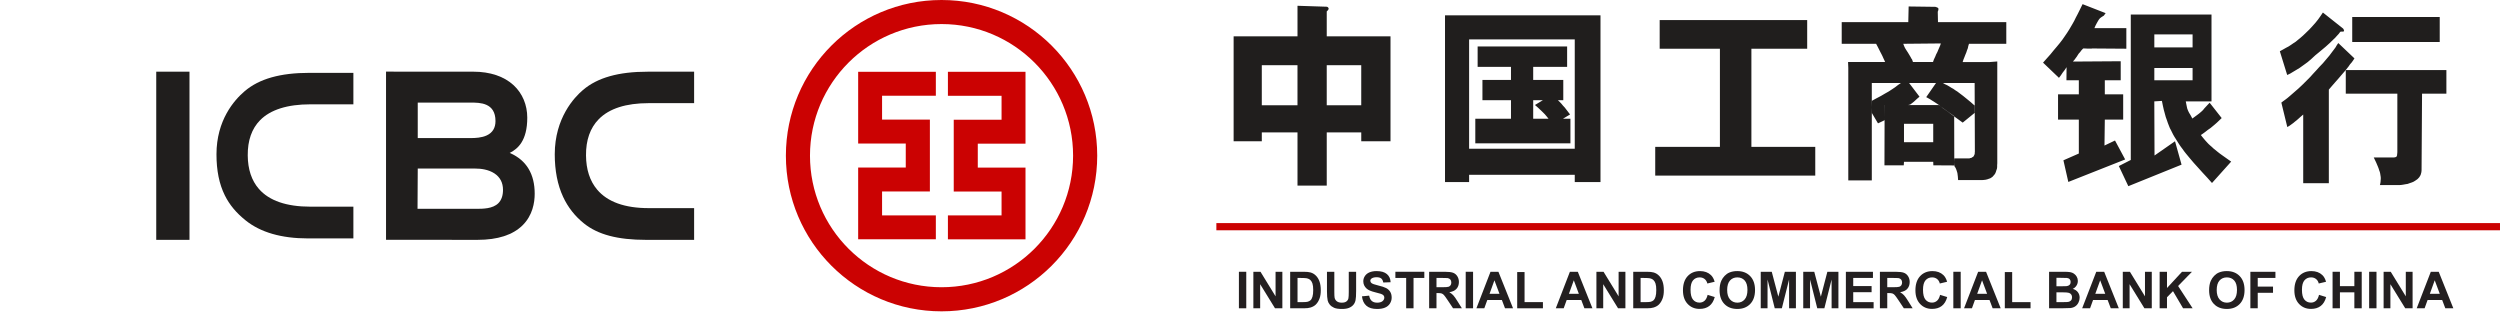
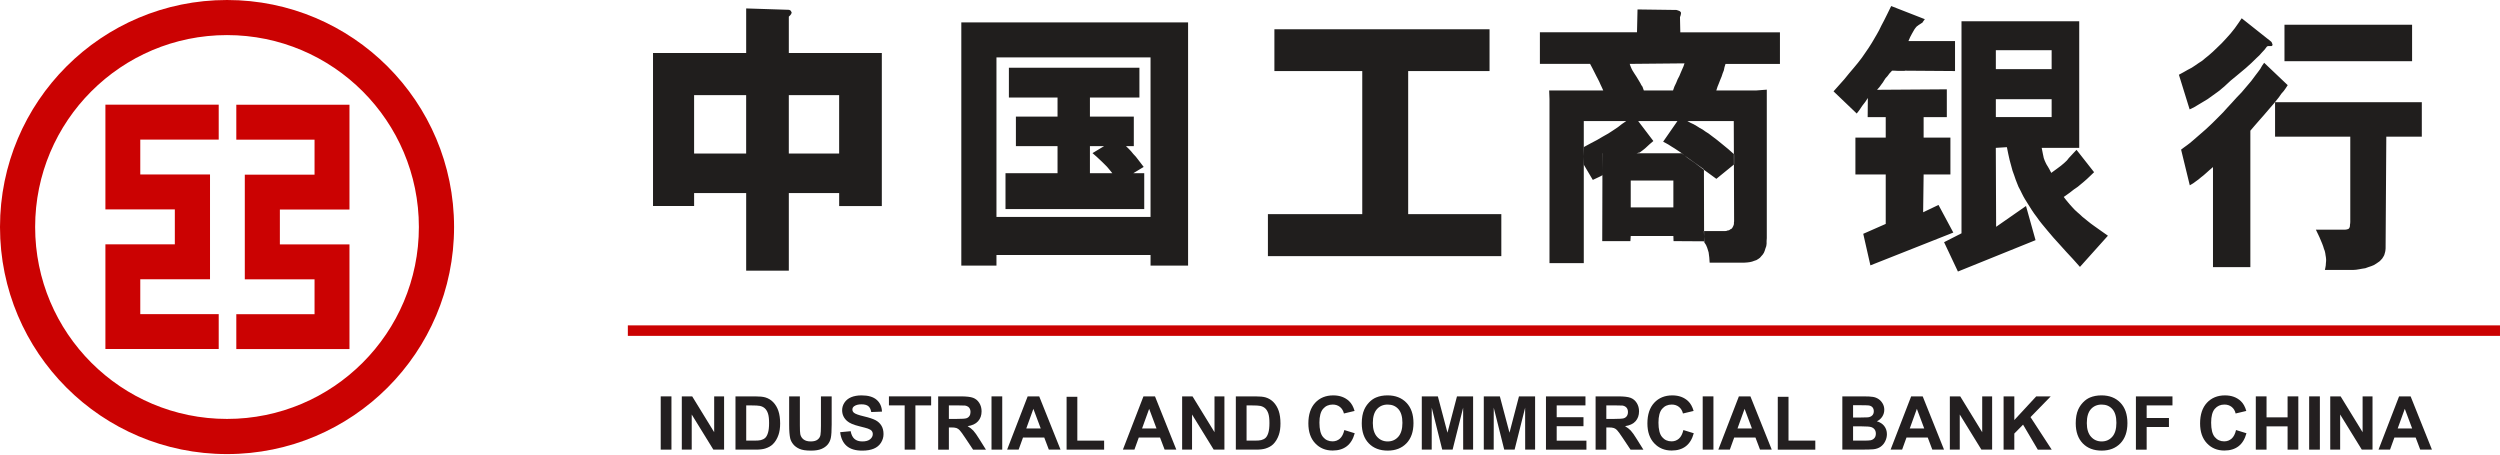
- <svg xmlns="http://www.w3.org/2000/svg" width="320" height="39.851" viewBox="-20 0 320 39.851" id="svg2" version="1.1">
+ <svg xmlns="http://www.w3.org/2000/svg" width="219.406" height="39.851" viewBox="80.594 0 219.406 39.851" id="svg2" version="1.1">
  <defs id="defs4">
    <clipPath id="clipPath3048" clipPathUnits="userSpaceOnUse">
      <path id="path3050" d="m 1082.2,512.557 -5.79,0 0,1.881 3.1,-0.027 0,5.895 2.69,0.011 0,-1.856 -0.76,0 0,-4.05 0.76,0 0,-1.854 m -4.64,5.976 -1.57,1.278 c 2.27,2.025 3.69,4.743 4.62,8.298 l 1.59,-0.765 0,-0.153 c -0.11,-0.809 -0.34,-1.409 -0.46,-1.809 l 0.46,0 0,-1.854 -1.19,0 c -0.79,-1.62 -1.75,-3.42 -3.45,-4.995" />
    </clipPath>
    <clipPath id="clipPath3036" clipPathUnits="userSpaceOnUse">
      <path id="path3038" d="m 1082.2,495.493 -11.31,0 0,36.999 11.31,0 0,-5.148 -1.59,0.765 c -0.93,-3.555 -2.35,-6.273 -4.62,-8.298 l 1.57,-1.278 c 1.7,1.575 2.66,3.375 3.45,4.995 l 1.19,0 0,-3.211 -2.69,-0.011 0,-5.895 -3.1,0.027 0,-1.881 5.79,0 0,-17.064 m 0,18.918 -0.76,0 0,4.05 0.76,0 0,-4.05 m 0,10.971 -0.46,0 c 0.12,0.4 0.35,1 0.46,1.809 l 0,-1.809" />
    </clipPath>
    <clipPath id="clipPath3024" clipPathUnits="userSpaceOnUse">
      <path id="path3026" d="m 1082.2,475.081 -158.998,0 0,93.996 158.998,0 0,-36.585 -11.31,0 0,-36.999 11.31,0 0,-20.412" />
    </clipPath>
    <clipPath id="clipPath2996" clipPathUnits="userSpaceOnUse">
      <path id="path2998" d="m 1185.89,495.493 -103.69,0 0,17.064 3.97,0 0,-7.173 1.97,0 0,7.2 8.62,-0.027 0,1.854 -8.62,0 0,4.05 6.37,0 0,1.845 -6.37,0 -0.03,3.204 7.62,0.045 0,1.827 -13.53,0 0,1.809 c 0,0.047 0.01,0.095 0.01,0.144 l -0.01,0.009 0,5.148 103.69,0 0,-36.999 m -99.75,18.918 -3.94,0 0,4.05 3.97,0 -0.03,-4.05 m -3.94,5.906 0,3.211 3.97,0 0,-3.195 -3.97,-0.016" />
    </clipPath>
    <clipPath id="clipPath2852" clipPathUnits="userSpaceOnUse">
      <path id="path2854" d="m 0,807.874 1240.08,0 L 1240.08,0 0,0 0,807.874 z" />
    </clipPath>
    <clipPath id="clipPath2838" clipPathUnits="userSpaceOnUse">
      <path id="path2840" d="m 627.138,807.874 612.942,0 0,-807.874 -612.942,0 0,807.874 z" />
    </clipPath>
    <clipPath id="clipPath2832" clipPathUnits="userSpaceOnUse">
      <path id="path2834" d="m 1240.16,-0.002 -613.022,0 0,807.876 613.022,0 0,-807.876 M 923.202,569.077 l 0,-93.996 158.998,0 0,20.412 103.69,0 0,36.999 -103.69,0 0,36.585 -158.998,0" />
    </clipPath>
  </defs>
  <g id="layer1" transform="translate(1181.7,-512.6703)">
    <path d="m -1040.188,529.616 4.568,0 0,6.811 3.743,0 0,-6.811 4.418,0 0,1.137 3.744,0 0,-12.713 0,-0.181 0,-0.18 0,-0.181 0,-0.176 -0.164,0 -0.182,0 -0.208,0 -0.196,0 -7.412,0 0,-3.191 0.075,-0.074 0.074,-0.073 0.017,-0.035 0.043,-0.046 0.015,-0.058 0.03,-0.074 -0.03,-0.046 -0.031,-0.075 -0.027,-0.041 -0.032,-0.019 -0.044,-0.028 -0.076,-0.031 -3.757,-0.121 0,3.912 -7.428,0 -0.209,0 -0.196,0 -0.179,0 -0.164,0 0,0.208 0,0.181 0,0.179 0,0.149 0,12.713 3.607,0 0,-1.137 m 8.311,-3.473 0,-5.124 4.087,0 0.164,0 0.166,0 0,0.166 0,0.116 0,4.842 -4.418,0 m -8.311,0 0,-4.842 0,-0.102 0,-0.18 0.135,0 0.164,0 4.269,0 0,5.124 -4.568,0 m 38.544,1.73 0.913,-0.552 -0.343,-0.449 -0.346,-0.448 -0.225,-0.241 -0.194,-0.238 -0.211,-0.222 -0.237,-0.228 -1.918,0 -1.019,0.615 0.376,0.328 0.433,0.406 0.225,0.221 0.24,0.241 0.24,0.285 0.225,0.28 -1.964,0 0,-2.377 3.851,0 0,-2.591 -3.851,0 0,-1.675 4.343,0 0,-2.61 -11.455,0 0,2.61 4.269,0 0,1.675 -3.654,0 0,2.591 3.654,0 0,2.377 -4.567,0 0,3.149 12.176,0 0,-3.149 -0.96,0 m -12.009,7.178 13.523,0 0,0.931 3.294,0 0,-20.655 0,-0.18 0,-0.193 0,-0.149 0,-0.166 -0.166,0 -0.18,0 -0.165,0 -0.208,0 -18.464,0 -0.238,0 -0.196,0 -0.167,0 -0.118,0 0,0.181 0,0.165 0,0.182 0,0.16 0,20.655 3.085,0 0,-0.931 m 0,-3.337 0,-14.048 0,0.047 0,0.028 0,-0.028 0.09,0 0.135,0 12.982,0 0.134,0 0.181,0 0,0.147 0,0.108 0,13.746 -13.523,0 m 32.104,-0.245 -8.28,0 0,3.685 20.485,0 0,-3.685 -8.175,0 0,-12.56 7.141,0 0,-3.668 -18.882,0 0,3.668 7.711,0 0,12.56 m 31.76,1.483 -1.781,0 0.045,1.006 0.075,0.104 0.074,0.119 0.045,0.108 0.045,0.102 0.073,0.227 0.062,0.205 0.058,0.452 0.032,0.45 3.039,0 0.253,-0.018 0.225,-0.028 0.211,-0.048 0.192,-0.07 0.182,-0.06 0.178,-0.109 0.136,-0.1 0.12,-0.139 0.12,-0.136 0.104,-0.159 0.075,-0.182 0.059,-0.192 0.075,-0.211 0.029,-0.211 0,-0.239 0.017,-0.256 0,-13.026 -0.944,0.073 -1.108,0 -2.38,0 0.106,-0.328 0.121,-0.298 0.117,-0.302 0.123,-0.295 0.089,-0.273 0.105,-0.267 0.059,-0.282 0.09,-0.287 4.776,0 0,-2.773 -8.744,0 -0.029,-1.33 0.059,-0.166 0.03,-0.165 0,-0.056 -0.015,-0.034 -0.015,-0.031 -0.043,-0.043 -0.061,-0.046 -0.073,-0.027 -0.09,-0.032 -0.106,-0.031 -3.412,-0.046 -0.046,2.005 -8.522,0 0,2.773 4.405,0 0.224,0.422 0.179,0.355 0.151,0.3 0.134,0.254 0.121,0.241 0.105,0.239 0.12,0.254 0.121,0.268 -4.747,0 0.029,0.753 0,1.017 0,13.384 3.01,0 0,-12.47 13.163,0 0.029,8.803 -0.015,0.106 0,0.104 -0.014,0.088 -0.032,0.081 -0.029,0.067 -0.044,0.08 -0.032,0.058 -0.058,0.064 -0.058,0.025 -0.076,0.046 -0.059,0.047 -0.075,0.025 -0.106,0.017 -0.075,0.033 -0.106,0.01 -0.089,0 m -7.055,-12.339 -0.058,-0.163 -0.058,-0.165 -0.106,-0.147 -0.075,-0.151 -0.179,-0.302 -0.179,-0.295 -0.179,-0.273 -0.166,-0.267 -0.075,-0.147 -0.059,-0.135 -0.061,-0.154 -0.043,-0.133 4.807,-0.046 -0.09,0.268 -0.12,0.273 -0.121,0.281 -0.119,0.287 -0.15,0.286 -0.135,0.329 -0.15,0.312 -0.12,0.341 -2.563,0 m 2.609,13.223 2.68,0.017 -0.015,-6.318 -1.975,-1.408 -0.539,0 -2.952,0 -3.459,0 0.015,2.336 -0.015,5.373 2.471,0 0.03,-0.447 3.742,0 0.016,0.447 m -0.016,-2.96 -3.742,0 0,-2.355 3.742,0 0,2.355 m -0.896,-5.766 0.222,0.119 0.24,0.133 0.252,0.162 0.272,0.167 0.568,0.374 0.586,0.467 0.643,0.449 0.63,0.476 0.642,0.466 0.614,0.448 1.558,-1.27 0,-0.883 -0.51,-0.453 -0.509,-0.418 -0.495,-0.402 -0.48,-0.362 -0.253,-0.193 -0.256,-0.16 -0.253,-0.181 -0.255,-0.139 -0.255,-0.163 -0.284,-0.165 -0.286,-0.133 -0.268,-0.149 -0.87,0 -1.256,1.812 m -3.236,-1.812 -0.373,0.255 -0.362,0.282 -0.403,0.27 -0.433,0.282 -0.479,0.27 -0.509,0.299 -0.57,0.3 -0.614,0.334 0.03,1.558 0.778,1.315 0.223,-0.105 0.286,-0.135 0.133,-0.064 0.09,-0.042 0.06,-0.042 0.045,-0.034 0,-1.915 2.98,0 0.089,-0.015 0.09,-0.032 0.106,-0.015 0.089,-0.061 0.196,-0.147 0.207,-0.165 0.39,-0.36 0.33,-0.282 -1.332,-1.751 -1.049,0 m 24.47,-4.421 4.386,0.032 0,-2.633 -4.088,0 0.149,-0.346 0.151,-0.286 0.134,-0.237 0.106,-0.18 0.106,-0.139 0.089,-0.102 0.09,-0.06 0.073,-0.059 0.12,-0.074 0.137,-0.092 0.059,-0.027 0.059,-0.093 0.075,-0.103 0.09,-0.121 -2.952,-1.153 -0.343,0.7 -0.286,0.573 -0.237,0.449 -0.196,0.402 -0.193,0.347 -0.21,0.36 -0.226,0.386 -0.284,0.448 -0.299,0.437 -0.3,0.434 -0.345,0.448 -0.375,0.453 -0.403,0.475 -0.418,0.514 -0.466,0.522 -0.479,0.539 2.036,1.946 0.241,-0.315 0.239,-0.359 0.27,-0.348 0.224,-0.343 -0.015,1.679 1.585,0 0,1.798 -2.661,0 0,3.233 2.661,0 0,4.343 -1.973,0.868 0.628,2.77 7.276,-2.88 -1.3,-2.424 -1.348,0.644 0.043,-3.321 2.351,0 0,-3.233 -2.351,0 0,-1.798 2.036,0 0,-2.439 -6.124,0.042 0.211,-0.237 0.164,-0.227 0.134,-0.179 0.121,-0.196 0.119,-0.18 0.166,-0.18 0.179,-0.24 0.225,-0.24 0.163,0 0.405,0.02 0.21,0 0.179,0 0.135,0 0.047,-0.02 m 13.924,11.085 0.51,-0.361 0.389,-0.303 0.344,-0.237 0.269,-0.224 0.272,-0.227 0.254,-0.223 0.285,-0.27 0.343,-0.329 -1.542,-1.963 -0.271,0.286 -0.209,0.225 -0.194,0.208 -0.179,0.224 -0.226,0.212 -0.285,0.24 -0.359,0.268 -0.493,0.36 -0.181,-0.346 -0.121,-0.208 -0.104,-0.166 -0.075,-0.147 -0.09,-0.196 -0.088,-0.24 -0.076,-0.36 -0.105,-0.534 3.294,0 0,-0.977 0,-2.231 0,-7.904 -1.423,0 -1.001,0 -7.908,0 0,0.956 0,0.989 0,11.052 0,1.763 0,3.852 -1.529,0.779 1.215,2.576 6.813,-2.754 -0.838,-2.997 -2.622,1.826 -0.028,-6.929 0.973,-0.061 0.12,0.595 0.121,0.541 0.135,0.495 0.117,0.433 0.152,0.421 0.12,0.353 0.135,0.345 0.121,0.303 0.15,0.282 0.134,0.273 0.136,0.27 0.134,0.235 0.3,0.481 0.33,0.522 0.194,0.286 0.224,0.299 0.226,0.316 0.224,0.285 0.493,0.595 0.51,0.601 0.569,0.628 0.569,0.632 0.583,0.627 0.614,0.69 2.455,-2.737 -0.643,-0.453 -0.569,-0.404 -0.285,-0.207 -0.27,-0.214 -0.24,-0.194 -0.24,-0.194 -0.222,-0.21 -0.225,-0.194 -0.211,-0.194 -0.208,-0.222 -0.196,-0.215 -0.193,-0.228 -0.195,-0.237 -0.18,-0.235 m -1.062,-8.581 0,1.571 -4.897,0 0,-1.571 4.897,0 m -4.897,-2.639 0,-1.663 4.897,0 0,1.663 -4.897,0 m 21.577,-4.463 -0.285,0.422 -0.331,0.467 -0.357,0.446 -0.39,0.436 -0.389,0.418 -0.404,0.39 -0.375,0.36 -0.374,0.328 -0.299,0.24 -0.27,0.227 -0.3,0.194 -0.298,0.206 -0.317,0.208 -0.345,0.182 -0.373,0.212 -0.405,0.221 0.942,3.04 0.377,-0.178 0.373,-0.224 0.403,-0.241 0.42,-0.253 0.42,-0.301 0.418,-0.301 0.225,-0.166 0.208,-0.179 0.196,-0.162 0.208,-0.194 0.36,-0.332 0.421,-0.344 0.449,-0.374 0.463,-0.387 0.48,-0.434 0.464,-0.452 0.239,-0.224 0.226,-0.253 0.225,-0.241 0.193,-0.253 0.029,-0.035 0.044,-0.012 0.046,-0.015 0.044,0 0.121,0 0.089,0 0.045,0 0.032,-0.019 0.03,-0.027 0.028,-0.046 0,-0.041 -0.028,-0.078 -0.03,-0.09 -0.063,-0.09 -2.589,-2.053 m -2.516,13.062 0,8.784 3.28,0 0,-11.977 0.343,-0.403 0.39,-0.448 0.435,-0.493 0.463,-0.541 0.451,-0.522 0.433,-0.541 0.196,-0.286 0.222,-0.254 0.181,-0.255 0.164,-0.253 -2.067,-1.964 -0.179,0.255 -0.164,0.286 -0.196,0.267 -0.208,0.272 -0.389,0.522 -0.421,0.495 -0.418,0.494 -0.449,0.467 -0.405,0.449 -0.403,0.433 -0.375,0.417 -0.449,0.452 -0.509,0.507 -0.539,0.507 -0.57,0.496 -0.554,0.481 -0.284,0.24 -0.255,0.195 -0.269,0.194 -0.254,0.192 0.763,3.133 0.299,-0.177 0.254,-0.186 0.225,-0.164 0.194,-0.164 0.225,-0.176 0.24,-0.21 0.27,-0.243 0.328,-0.282 m 6.275,-12.489 0,3.201 11.2,0 0,-3.201 -11.2,0 m 2.755,17.981 0.315,0.661 0.239,0.568 0.09,0.241 0.062,0.206 0.073,0.192 0.045,0.194 0.027,0.186 0.03,0.177 0.017,0.168 0,0.16 -0.017,0.181 -0.012,0.198 -0.032,0.193 -0.046,0.212 2.201,0 0.272,0 0.269,-0.018 0.268,-0.042 0.271,-0.05 0.27,-0.042 0.254,-0.093 0.253,-0.084 0.228,-0.092 0.222,-0.134 0.196,-0.135 0.087,-0.06 0.091,-0.088 0.074,-0.081 0.077,-0.083 0.057,-0.092 0.063,-0.102 0.058,-0.109 0.029,-0.102 0.031,-0.105 0.03,-0.122 0.016,-0.119 0.012,-0.134 0.062,-9.81 3.116,0 0,-3.025 -12.879,0 0,3.025 6.601,0 0,7.326 0,0.16 -0.011,0.151 -0.018,0.102 0,0.122 -0.029,0.08 -0.015,0.059 -0.046,0.053 -0.044,0.048 -0.059,0.012 -0.043,0.021 -0.075,0.013 -0.091,0.013 -0.177,0 -0.226,0 -2.186,0" style="fill:#201e1d;fill-opacity:1;fill-rule:evenodd;stroke:none" id="path2828" />
    <path d="m -881.701,542.147 -164.304,0 0,-0.921 164.304,0 0,0.921 z" style="fill:#cb0202;fill-opacity:1;fill-rule:evenodd;stroke:none" id="path2836" />
    <path d="m -1043.12,552.131 0,-4.674 0.942,0 0,4.674 -0.942,0 z" style="fill:#231f20;fill-opacity:1;fill-rule:nonzero;stroke:none" id="path2838" />
    <path d="m -1041.269,552.131 0,-4.674 0.912,0 1.929,3.144 0,-3.144 0.87,0 0,4.674 -0.941,0 -1.9,-3.083 0,3.083 -0.87,0 z" style="fill:#231f20;fill-opacity:1;fill-rule:nonzero;stroke:none" id="path2840-1" />
    <path d="m -1036.558,547.457 1.725,0 c 0.39,0 0.686,0.03 0.89,0.089 0.274,0.081 0.509,0.225 0.705,0.432 0.196,0.206 0.344,0.458 0.446,0.758 0.102,0.298 0.153,0.667 0.153,1.104 0,0.385 -0.048,0.716 -0.144,0.994 -0.117,0.34 -0.284,0.615 -0.501,0.826 -0.164,0.159 -0.385,0.284 -0.663,0.372 -0.208,0.066 -0.487,0.099 -0.835,0.099 l -1.776,0 0,-4.674 m 0.942,0.792 0,3.092 0.707,0 c 0.265,0 0.456,-0.016 0.573,-0.045 0.154,-0.038 0.282,-0.103 0.383,-0.194 0.102,-0.091 0.184,-0.24 0.248,-0.45 0.064,-0.209 0.096,-0.495 0.096,-0.855 0,-0.362 -0.033,-0.638 -0.096,-0.831 -0.064,-0.194 -0.154,-0.343 -0.269,-0.452 -0.115,-0.107 -0.261,-0.182 -0.438,-0.22 -0.132,-0.029 -0.391,-0.044 -0.777,-0.044 l -0.425,0 z" style="fill:#231f20;fill-opacity:1;fill-rule:nonzero;stroke:none" id="path2842" />
    <path d="m -1031.849,547.457 0.942,0 0,2.537 c 0,0.402 0.012,0.663 0.036,0.782 0.041,0.192 0.137,0.346 0.29,0.462 0.152,0.116 0.361,0.174 0.626,0.174 0.269,0 0.472,-0.055 0.608,-0.165 0.137,-0.109 0.219,-0.244 0.247,-0.404 0.027,-0.159 0.042,-0.424 0.042,-0.795 l 0,-2.591 0.942,0 0,2.459 c 0,0.562 -0.026,0.958 -0.076,1.19 -0.051,0.233 -0.145,0.429 -0.283,0.588 -0.137,0.16 -0.321,0.287 -0.551,0.382 -0.23,0.094 -0.53,0.142 -0.9,0.142 -0.447,0 -0.786,-0.051 -1.017,-0.155 -0.231,-0.104 -0.413,-0.237 -0.547,-0.403 -0.134,-0.164 -0.222,-0.337 -0.265,-0.518 -0.062,-0.268 -0.093,-0.664 -0.093,-1.187 l 0,-2.497 z" style="fill:#231f20;fill-opacity:1;fill-rule:nonzero;stroke:none" id="path2844" />
    <path d="m -1027.369,550.6 0.92,-0.087 c 0.056,0.31 0.168,0.536 0.337,0.681 0.169,0.145 0.397,0.218 0.685,0.218 0.304,0 0.533,-0.065 0.688,-0.193 0.154,-0.128 0.231,-0.279 0.231,-0.452 0,-0.11 -0.033,-0.205 -0.097,-0.283 -0.065,-0.077 -0.179,-0.145 -0.34,-0.203 -0.111,-0.039 -0.363,-0.106 -0.756,-0.204 -0.506,-0.124 -0.861,-0.278 -1.066,-0.462 -0.287,-0.256 -0.431,-0.571 -0.431,-0.941 0,-0.237 0.067,-0.461 0.203,-0.667 0.135,-0.207 0.329,-0.366 0.583,-0.474 0.254,-0.108 0.56,-0.163 0.919,-0.163 0.587,0 1.028,0.13 1.324,0.388 0.296,0.258 0.452,0.605 0.467,1.037 l -0.942,0.036 c -0.041,-0.24 -0.127,-0.413 -0.26,-0.518 -0.133,-0.106 -0.333,-0.158 -0.599,-0.158 -0.274,0 -0.489,0.057 -0.645,0.17 -0.1,0.072 -0.15,0.169 -0.15,0.29 0,0.109 0.047,0.204 0.141,0.283 0.119,0.1 0.408,0.204 0.868,0.312 0.459,0.108 0.8,0.221 1.02,0.336 0.22,0.117 0.393,0.275 0.517,0.477 0.124,0.202 0.186,0.45 0.186,0.746 0,0.27 -0.074,0.52 -0.223,0.756 -0.148,0.234 -0.359,0.409 -0.632,0.522 -0.272,0.115 -0.612,0.172 -1.018,0.172 -0.591,0 -1.046,-0.138 -1.363,-0.414 -0.317,-0.275 -0.506,-0.678 -0.568,-1.204 z" style="fill:#231f20;fill-opacity:1;fill-rule:nonzero;stroke:none" id="path2846" />
    <path d="m -1021.71,552.131 0,-3.883 -1.381,0 0,-0.792 3.704,0 0,0.792 -1.381,0 0,3.883 -0.942,0 z" style="fill:#231f20;fill-opacity:1;fill-rule:nonzero;stroke:none" id="path2848" />
    <path d="m -1018.77,552.131 0,-4.674 1.98,0 c 0.498,0 0.859,0.042 1.085,0.126 0.226,0.085 0.407,0.234 0.542,0.449 0.136,0.215 0.203,0.46 0.203,0.737 0,0.351 -0.103,0.641 -0.308,0.87 -0.205,0.229 -0.511,0.372 -0.919,0.432 0.203,0.12 0.371,0.25 0.503,0.392 0.133,0.142 0.311,0.395 0.536,0.759 l 0.57,0.91 -1.129,0 -0.678,-1.018 c -0.242,-0.362 -0.407,-0.59 -0.497,-0.684 -0.089,-0.094 -0.183,-0.16 -0.283,-0.194 -0.1,-0.036 -0.257,-0.053 -0.474,-0.053 l -0.191,0 0,1.949 -0.942,0 m 0.942,-2.697 0.695,0 c 0.451,0 0.732,-0.019 0.844,-0.057 0.113,-0.038 0.2,-0.105 0.264,-0.198 0.064,-0.094 0.095,-0.211 0.095,-0.351 0,-0.157 -0.042,-0.285 -0.125,-0.382 -0.083,-0.097 -0.202,-0.157 -0.354,-0.184 -0.076,-0.01 -0.305,-0.015 -0.686,-0.015 l -0.733,0 0,1.186 z" style="fill:#231f20;fill-opacity:1;fill-rule:nonzero;stroke:none" id="path2850" />
    <path d="m -1014.089,552.131 0,-4.674 0.942,0 0,4.674 -0.942,0 z" style="fill:#231f20;fill-opacity:1;fill-rule:nonzero;stroke:none" id="path2852" />
    <path d="m -1008.031,552.131 -1.026,0 -0.403,-1.064 -1.864,0 -0.385,1.064 -1.01,0 1.804,-4.674 1.013,0 1.871,4.674 m -1.737,-1.855 -0.646,-1.726 -0.624,1.726 1.27,0 z" style="fill:#231f20;fill-opacity:1;fill-rule:nonzero;stroke:none" id="path2854-7" />
    <path d="m -1007.499,552.131 0,-4.638 0.942,0 0,3.848 2.352,0 0,0.791 -3.294,0 z" style="fill:#231f20;fill-opacity:1;fill-rule:nonzero;stroke:none" id="path2856" />
    <path d="m -997.869,552.131 -1.027,0 -0.403,-1.064 -1.864,0 -0.384,1.064 -1.011,0 1.804,-4.674 1.013,0 1.872,4.674 m -1.738,-1.855 -0.646,-1.726 -0.624,1.726 1.27,0 z" style="fill:#231f20;fill-opacity:1;fill-rule:nonzero;stroke:none" id="path2858" />
    <path d="m -997.359,552.131 0,-4.674 0.912,0 1.929,3.144 0,-3.144 0.87,0 0,4.674 -0.941,0 -1.9,-3.083 0,3.083 -0.87,0 z" style="fill:#231f20;fill-opacity:1;fill-rule:nonzero;stroke:none" id="path2860" />
    <path d="m -992.649,547.457 1.726,0 c 0.389,0 0.686,0.03 0.889,0.089 0.274,0.081 0.509,0.225 0.705,0.432 0.196,0.206 0.345,0.458 0.447,0.758 0.102,0.298 0.153,0.667 0.153,1.104 0,0.385 -0.047,0.716 -0.143,0.994 -0.117,0.34 -0.285,0.615 -0.5,0.826 -0.163,0.159 -0.385,0.284 -0.663,0.372 -0.208,0.066 -0.487,0.099 -0.835,0.099 l -1.776,0 0,-4.674 m 0.942,0.792 0,3.092 0.708,0 c 0.264,0 0.455,-0.016 0.573,-0.045 0.153,-0.038 0.281,-0.103 0.383,-0.194 0.1,-0.091 0.183,-0.24 0.247,-0.45 0.064,-0.209 0.096,-0.495 0.096,-0.855 0,-0.362 -0.032,-0.638 -0.096,-0.831 -0.064,-0.194 -0.153,-0.343 -0.269,-0.452 -0.115,-0.107 -0.261,-0.182 -0.438,-0.22 -0.132,-0.029 -0.392,-0.044 -0.777,-0.044 l -0.426,0 z" style="fill:#231f20;fill-opacity:1;fill-rule:nonzero;stroke:none" id="path2862" />
    <path d="m -983.124,550.412 0.912,0.281 c -0.139,0.513 -0.373,0.894 -0.699,1.143 -0.326,0.25 -0.741,0.374 -1.241,0.374 -0.621,0 -1.13,-0.212 -1.53,-0.637 -0.4,-0.424 -0.599,-1.005 -0.599,-1.742 0,-0.778 0.2,-1.383 0.601,-1.815 0.401,-0.43 0.929,-0.646 1.584,-0.646 0.571,0 1.036,0.17 1.392,0.507 0.213,0.2 0.371,0.486 0.479,0.859 l -0.935,0.223 c -0.057,-0.242 -0.172,-0.433 -0.347,-0.574 -0.175,-0.139 -0.388,-0.21 -0.638,-0.21 -0.347,0 -0.628,0.125 -0.843,0.374 -0.215,0.25 -0.322,0.654 -0.322,1.212 0,0.592 0.106,1.014 0.319,1.266 0.213,0.252 0.49,0.378 0.83,0.378 0.251,0 0.466,-0.081 0.647,-0.239 0.181,-0.16 0.311,-0.411 0.39,-0.754 z" style="fill:#231f20;fill-opacity:1;fill-rule:nonzero;stroke:none" id="path2864" />
    <path d="m -981.594,549.822 c 0,-0.477 0.072,-0.878 0.215,-1.201 0.106,-0.239 0.251,-0.454 0.435,-0.643 0.184,-0.19 0.385,-0.332 0.605,-0.423 0.29,-0.123 0.628,-0.186 1.008,-0.186 0.689,0 1.24,0.215 1.654,0.643 0.414,0.428 0.621,1.024 0.621,1.788 0,0.757 -0.205,1.349 -0.616,1.776 -0.411,0.426 -0.959,0.641 -1.646,0.641 -0.695,0 -1.249,-0.213 -1.66,-0.637 -0.411,-0.426 -0.616,-1.012 -0.616,-1.758 m 0.971,-0.032 c 0,0.532 0.123,0.936 0.368,1.21 0.246,0.274 0.557,0.412 0.935,0.412 0.378,0 0.688,-0.136 0.93,-0.408 0.242,-0.272 0.364,-0.681 0.364,-1.226 0,-0.538 -0.119,-0.94 -0.354,-1.204 -0.236,-0.265 -0.548,-0.398 -0.94,-0.398 -0.39,0 -0.705,0.135 -0.944,0.402 -0.238,0.269 -0.359,0.672 -0.359,1.212 z" style="fill:#231f20;fill-opacity:1;fill-rule:nonzero;stroke:none" id="path2866" />
    <path d="m -976.326,552.131 0,-4.674 1.41,0 0.844,3.189 0.834,-3.189 1.415,0 0,4.674 -0.871,0 -0.004,-3.679 -0.924,3.679 -0.91,0 -0.92,-3.679 -0.004,3.679 -0.871,0 z" style="fill:#231f20;fill-opacity:1;fill-rule:nonzero;stroke:none" id="path2868" />
    <path d="m -970.885,552.131 0,-4.674 1.41,0 0.845,3.189 0.833,-3.189 1.415,0 0,4.674 -0.871,0 -0.004,-3.679 -0.924,3.679 -0.91,0 -0.92,-3.679 -0.004,3.679 -0.871,0 z" style="fill:#231f20;fill-opacity:1;fill-rule:nonzero;stroke:none" id="path2870" />
    <path d="m -965.428,552.131 0,-4.674 3.466,0 0,0.792 -2.525,0 0,1.035 2.351,0 0,0.792 -2.351,0 0,1.266 2.61,0 0,0.791 -3.552,0 z" style="fill:#231f20;fill-opacity:1;fill-rule:nonzero;stroke:none" id="path2872" />
    <path d="m -961.072,552.131 0,-4.674 1.98,0 c 0.498,0 0.859,0.042 1.086,0.126 0.226,0.085 0.407,0.234 0.542,0.449 0.136,0.215 0.204,0.46 0.204,0.737 0,0.351 -0.103,0.641 -0.307,0.87 -0.205,0.229 -0.512,0.372 -0.921,0.432 0.204,0.12 0.371,0.25 0.505,0.392 0.132,0.142 0.311,0.395 0.535,0.759 l 0.569,0.91 -1.128,0 -0.678,-1.018 c -0.242,-0.362 -0.407,-0.59 -0.497,-0.684 -0.09,-0.094 -0.184,-0.16 -0.284,-0.194 -0.1,-0.036 -0.258,-0.053 -0.474,-0.053 l -0.191,0 0,1.949 -0.941,0 m 0.941,-2.697 0.695,0 c 0.45,0 0.732,-0.019 0.844,-0.057 0.112,-0.038 0.2,-0.105 0.264,-0.198 0.063,-0.094 0.095,-0.211 0.095,-0.351 0,-0.157 -0.042,-0.285 -0.125,-0.382 -0.083,-0.097 -0.202,-0.157 -0.354,-0.184 -0.075,-0.01 -0.304,-0.015 -0.685,-0.015 l -0.734,0 0,1.186 z" style="fill:#231f20;fill-opacity:1;fill-rule:nonzero;stroke:none" id="path2874" />
    <path d="m -953.369,550.412 0.912,0.281 c -0.139,0.513 -0.373,0.894 -0.699,1.143 -0.326,0.25 -0.74,0.374 -1.242,0.374 -0.62,0 -1.129,-0.212 -1.529,-0.637 -0.4,-0.424 -0.599,-1.005 -0.599,-1.742 0,-0.778 0.2,-1.383 0.601,-1.815 0.401,-0.43 0.929,-0.646 1.584,-0.646 0.571,0 1.036,0.17 1.392,0.507 0.213,0.2 0.371,0.486 0.479,0.859 l -0.935,0.223 c -0.057,-0.242 -0.172,-0.433 -0.347,-0.574 -0.175,-0.139 -0.388,-0.21 -0.638,-0.21 -0.346,0 -0.627,0.125 -0.843,0.374 -0.215,0.25 -0.322,0.654 -0.322,1.212 0,0.592 0.106,1.014 0.319,1.266 0.213,0.252 0.49,0.378 0.829,0.378 0.253,0 0.467,-0.081 0.648,-0.239 0.181,-0.16 0.311,-0.411 0.39,-0.754 z" style="fill:#231f20;fill-opacity:1;fill-rule:nonzero;stroke:none" id="path2876" />
    <path d="m -951.673,552.131 0,-4.674 0.942,0 0,4.674 -0.942,0 z" style="fill:#231f20;fill-opacity:1;fill-rule:nonzero;stroke:none" id="path2878" />
    <path d="m -945.615,552.131 -1.026,0 -0.403,-1.064 -1.864,0 -0.384,1.064 -1.01,0 1.805,-4.674 1.012,0 1.872,4.674 m -1.738,-1.855 -0.646,-1.726 -0.623,1.726 1.269,0 z" style="fill:#231f20;fill-opacity:1;fill-rule:nonzero;stroke:none" id="path2880" />
    <path d="m -945.084,552.131 0,-4.638 0.942,0 0,3.848 2.352,0 0,0.791 -3.295,0 z" style="fill:#231f20;fill-opacity:1;fill-rule:nonzero;stroke:none" id="path2882" />
    <path d="m -939.418,547.457 1.867,0 c 0.369,0 0.646,0.015 0.826,0.046 0.181,0.031 0.344,0.095 0.487,0.192 0.143,0.098 0.263,0.228 0.358,0.39 0.095,0.163 0.143,0.344 0.143,0.546 0,0.219 -0.058,0.42 -0.176,0.602 -0.117,0.182 -0.275,0.319 -0.475,0.41 0.283,0.083 0.501,0.224 0.653,0.425 0.152,0.2 0.229,0.434 0.229,0.706 0,0.213 -0.05,0.419 -0.149,0.621 -0.098,0.201 -0.234,0.363 -0.404,0.482 -0.171,0.121 -0.382,0.195 -0.632,0.223 -0.156,0.016 -0.537,0.027 -1.137,0.031 l -1.59,0 0,-4.674 m 0.942,0.777 0,1.079 0.616,0 c 0.368,0 0.596,-0.006 0.684,-0.016 0.162,-0.019 0.288,-0.075 0.381,-0.167 0.092,-0.092 0.138,-0.214 0.138,-0.365 0,-0.143 -0.04,-0.262 -0.119,-0.352 -0.079,-0.09 -0.198,-0.144 -0.354,-0.163 -0.094,-0.011 -0.362,-0.017 -0.805,-0.017 l -0.541,0 m 0,1.856 0,1.252 0.875,0 c 0.341,0 0.558,-0.01 0.648,-0.029 0.141,-0.025 0.255,-0.089 0.343,-0.187 0.089,-0.099 0.133,-0.232 0.133,-0.398 0,-0.139 -0.034,-0.26 -0.102,-0.356 -0.069,-0.098 -0.167,-0.171 -0.295,-0.215 -0.13,-0.044 -0.409,-0.067 -0.839,-0.067 l -0.763,0 z" style="fill:#231f20;fill-opacity:1;fill-rule:nonzero;stroke:none" id="path2884" />
    <path d="m -930.494,552.131 -1.027,0 -0.402,-1.064 -1.864,0 -0.385,1.064 -1.011,0 1.805,-4.674 1.013,0 1.872,4.674 m -1.738,-1.855 -0.646,-1.726 -0.624,1.726 1.27,0 z" style="fill:#231f20;fill-opacity:1;fill-rule:nonzero;stroke:none" id="path2886" />
    <path d="m -929.983,552.131 0,-4.674 0.912,0 1.928,3.144 0,-3.144 0.871,0 0,4.674 -0.942,0 -1.899,-3.083 0,3.083 -0.87,0 z" style="fill:#231f20;fill-opacity:1;fill-rule:nonzero;stroke:none" id="path2888" />
    <path d="m -925.266,552.131 0,-4.674 0.942,0 0,2.077 1.923,-2.077 1.272,0 -1.774,1.821 1.86,2.854 -1.221,0 -1.293,-2.194 -0.768,0.782 0,1.412 -0.942,0 z" style="fill:#231f20;fill-opacity:1;fill-rule:nonzero;stroke:none" id="path2890" />
    <path d="m -918.935,549.822 c 0,-0.477 0.072,-0.878 0.214,-1.201 0.106,-0.239 0.251,-0.454 0.435,-0.643 0.185,-0.19 0.386,-0.332 0.605,-0.423 0.292,-0.123 0.628,-0.186 1.008,-0.186 0.689,0 1.241,0.215 1.655,0.643 0.414,0.428 0.62,1.024 0.62,1.788 0,0.757 -0.205,1.349 -0.615,1.776 -0.411,0.426 -0.96,0.641 -1.646,0.641 -0.696,0 -1.25,-0.213 -1.66,-0.637 -0.41,-0.426 -0.615,-1.012 -0.615,-1.758 m 0.972,-0.032 c 0,0.532 0.123,0.936 0.368,1.21 0.245,0.274 0.557,0.412 0.935,0.412 0.377,0 0.688,-0.136 0.929,-0.408 0.243,-0.272 0.364,-0.681 0.364,-1.226 0,-0.538 -0.118,-0.94 -0.354,-1.204 -0.236,-0.265 -0.548,-0.398 -0.939,-0.398 -0.39,0 -0.706,0.135 -0.944,0.402 -0.239,0.269 -0.358,0.672 -0.358,1.212 z" style="fill:#231f20;fill-opacity:1;fill-rule:nonzero;stroke:none" id="path2892" />
    <path d="m -913.653,552.131 0,-4.674 3.208,0 0,0.792 -2.265,0 0,1.106 1.956,0 0,0.792 -1.956,0 0,1.985 -0.942,0 z" style="fill:#231f20;fill-opacity:1;fill-rule:nonzero;stroke:none" id="path2894" />
    <path d="m -904.865,550.412 0.914,0.281 c -0.14,0.513 -0.373,0.894 -0.699,1.143 -0.326,0.25 -0.741,0.374 -1.242,0.374 -0.62,0 -1.131,-0.212 -1.53,-0.637 -0.4,-0.424 -0.599,-1.005 -0.599,-1.742 0,-0.778 0.201,-1.383 0.602,-1.815 0.401,-0.43 0.929,-0.646 1.583,-0.646 0.571,0 1.036,0.17 1.393,0.507 0.212,0.2 0.371,0.486 0.477,0.859 l -0.935,0.223 c -0.055,-0.242 -0.17,-0.433 -0.345,-0.574 -0.175,-0.139 -0.388,-0.21 -0.639,-0.21 -0.346,0 -0.627,0.125 -0.843,0.374 -0.215,0.25 -0.323,0.654 -0.323,1.212 0,0.592 0.106,1.014 0.319,1.266 0.213,0.252 0.489,0.378 0.829,0.378 0.251,0 0.467,-0.081 0.648,-0.239 0.181,-0.16 0.311,-0.411 0.388,-0.754 z" style="fill:#231f20;fill-opacity:1;fill-rule:nonzero;stroke:none" id="path2896" />
    <path d="m -903.131,552.131 0,-4.674 0.942,0 0,1.841 1.847,0 0,-1.841 0.942,0 0,4.674 -0.942,0 0,-2.042 -1.847,0 0,2.042 -0.942,0 z" style="fill:#231f20;fill-opacity:1;fill-rule:nonzero;stroke:none" id="path2898" />
    <path d="m -898.449,552.131 0,-4.674 0.941,0 0,4.674 -0.941,0 z" style="fill:#231f20;fill-opacity:1;fill-rule:nonzero;stroke:none" id="path2900" />
    <path d="m -896.598,552.131 0,-4.674 0.911,0 1.929,3.144 0,-3.144 0.87,0 0,4.674 -0.941,0 -1.9,-3.083 0,3.083 -0.869,0 z" style="fill:#231f20;fill-opacity:1;fill-rule:nonzero;stroke:none" id="path2902" />
    <path d="m -887.675,552.131 -1.025,0 -0.403,-1.064 -1.864,0 -0.384,1.064 -1.01,0 1.804,-4.674 1.013,0 1.871,4.674 m -1.736,-1.855 -0.647,-1.726 -0.624,1.726 1.271,0 z" style="fill:#231f20;fill-opacity:1;fill-rule:nonzero;stroke:none" id="path2904" />
    <g transform="matrix(0.1556678,0,0,0.1556678,-1194.237,501.4036)" id="layer1-0" style="fill:#cb0202;fill-opacity:1">
      <g id="g3518" transform="matrix(4.4419,0,0,-4.442671,731.4954,249.5103)" style="fill:#cb0202;fill-opacity:1">
        <path d="m 0,0 0,-4.426 14.363,0 0,13.28 -8.834,0 0,4.427 8.834,0 0,13.295 -14.363,0 0,-4.43 9.93,0 0,-4.437 -8.852,0 0,-13.283 8.852,0 L 9.93,0 0,0 z m -25.533,11.062 c 0,13.442 10.904,24.356 24.353,24.356 13.446,0 24.352,-10.914 24.352,-24.356 0,-13.447 -10.906,-24.353 -24.352,-24.353 -13.449,0 -24.353,10.906 -24.353,24.353 m -4.461,0 c 0,15.917 12.892,28.809 28.814,28.809 15.918,0 28.819,-12.892 28.819,-28.809 0,-15.917 -12.901,-28.814 -28.819,-28.814 -15.922,0 -28.814,12.897 -28.814,28.814 m 27.76,11.096 0,4.428 -14.381,0 0,-13.287 8.812,0 0,-4.432 -8.812,0 0,-13.285 14.381,0 0,4.428 -9.955,0 0,4.426 8.851,0 0,13.295 -8.851,0 0,4.427" style="fill:#cb0202;fill-opacity:1;fill-rule:evenodd;stroke:none" id="path3520" />
      </g>
    </g>
-     <g style="color:#000000;fill:#201e1d;fill-opacity:1;fill-rule:evenodd;stroke:none;marker:none;visibility:visible;display:inline;overflow:visible;enable-background:accumulate" transform="matrix(0.4815901,0,0,0.4859739,-1100.143,361.5242)" id="g2931">
+     <g style="color:#000000;fill:#201e1d;fill-opacity:1;fill-rule:evenodd;stroke:none;marker:none;visibility:visible;display:none;overflow:visible;enable-background:accumulate" transform="matrix(0.4815901,0,0,0.4859739,-1100.143,361.5242)" id="g2931">
      <path d="m -99.848,355.518 0,-0.103 15.347,0 c 1.402,0 3.42,0.223 5.037,1.276 1.506,0.988 2.277,2.447 2.277,4.336 0,1.505 -0.413,2.683 -1.222,3.496 -1.505,1.499 -4.103,1.496 -6.004,1.496 l -15.49,0 0,-0.093 0.056,-10.409 z m 0,-8.234 0,-9.246 14.05,0 c 2.471,0 6.613,0 6.613,4.874 0,1.787 -0.776,3.05 -2.305,3.762 -1.379,0.643 -3.101,0.71 -4.273,0.71 l -14.084,0 0,-0.1 z m 15.918,26.906 c 5.325,0 9.343,-1.286 11.939,-3.826 2.666,-2.61 3.227,-5.964 3.227,-8.327 0,-5.162 -2.17,-8.753 -6.452,-10.664 l -0.189,-0.079 0.179,-0.094 c 1.931,-1.01 4.488,-3.063 4.488,-9.182 0,-3.362 -1.278,-6.39 -3.603,-8.531 -2.548,-2.351 -6.267,-3.59 -10.742,-3.59 l -23.194,-0.014 0,44.294" style="color:#000000;fill:#201e1d;fill-opacity:1;fill-rule:evenodd;stroke:none;marker:none;visibility:visible;display:inline;overflow:visible;enable-background:accumulate" id="path2933" />
      <path id="path2935" style="color:#000000;fill:#201e1d;fill-opacity:1;fill-rule:evenodd;stroke:none;marker:none;visibility:visible;display:inline;overflow:visible;enable-background:accumulate" d="m -169.351,374.19 8.836,0 0,-44.293 -8.836,0 0,44.293 z" />
      <path d="m -153.342,351.667 c 0,4.282 0.726,7.818 2.22,10.807 1.248,2.49 3.006,4.588 5.544,6.607 3.949,3.137 9.51,4.731 16.531,4.731 l 12.093,0 0,-8.36 -11.423,0 c -6.354,0 -10.962,-1.572 -13.692,-4.677 -1.941,-2.201 -2.937,-5.174 -2.963,-8.83 -0.036,-3.922 1.071,-7.041 3.277,-9.262 2.761,-2.78 7.262,-4.188 13.378,-4.188 l 11.423,0 0,-8.291 -11.671,0 c -3.93,0 -7.225,0.394 -10.081,1.192 -2.85,0.802 -5.192,1.997 -7.155,3.649 -2.791,2.354 -7.481,7.638 -7.481,16.621" style="color:#000000;fill:#201e1d;fill-opacity:1;fill-rule:evenodd;stroke:none;marker:none;visibility:visible;display:inline;overflow:visible;enable-background:accumulate" id="path2937" />
      <path d="m -63.433,351.667 c 0,4.273 0.743,8.047 2.22,11.2 1.278,2.733 3.14,5.088 5.541,6.995 3.712,2.957 8.966,4.331 16.531,4.331 l 12.749,0 0,-8.358 -12.076,0 c -6.343,0 -10.951,-1.641 -13.698,-4.875 -1.938,-2.277 -2.934,-5.308 -2.959,-9.013 -0.037,-4.03 1.108,-7.245 3.392,-9.543 2.777,-2.8 7.238,-4.219 13.265,-4.219 l 12.076,0 0,-8.284 -12.33,0 c -3.928,0 -7.219,0.39 -10.078,1.189 -2.85,0.8 -5.192,1.99 -7.149,3.643 -2.255,1.895 -7.484,7.341 -7.484,16.935" style="color:#000000;fill:#201e1d;fill-opacity:1;fill-rule:evenodd;stroke:none;marker:none;visibility:visible;display:inline;overflow:visible;enable-background:accumulate" id="path2939" />
    </g>
  </g>
</svg>
